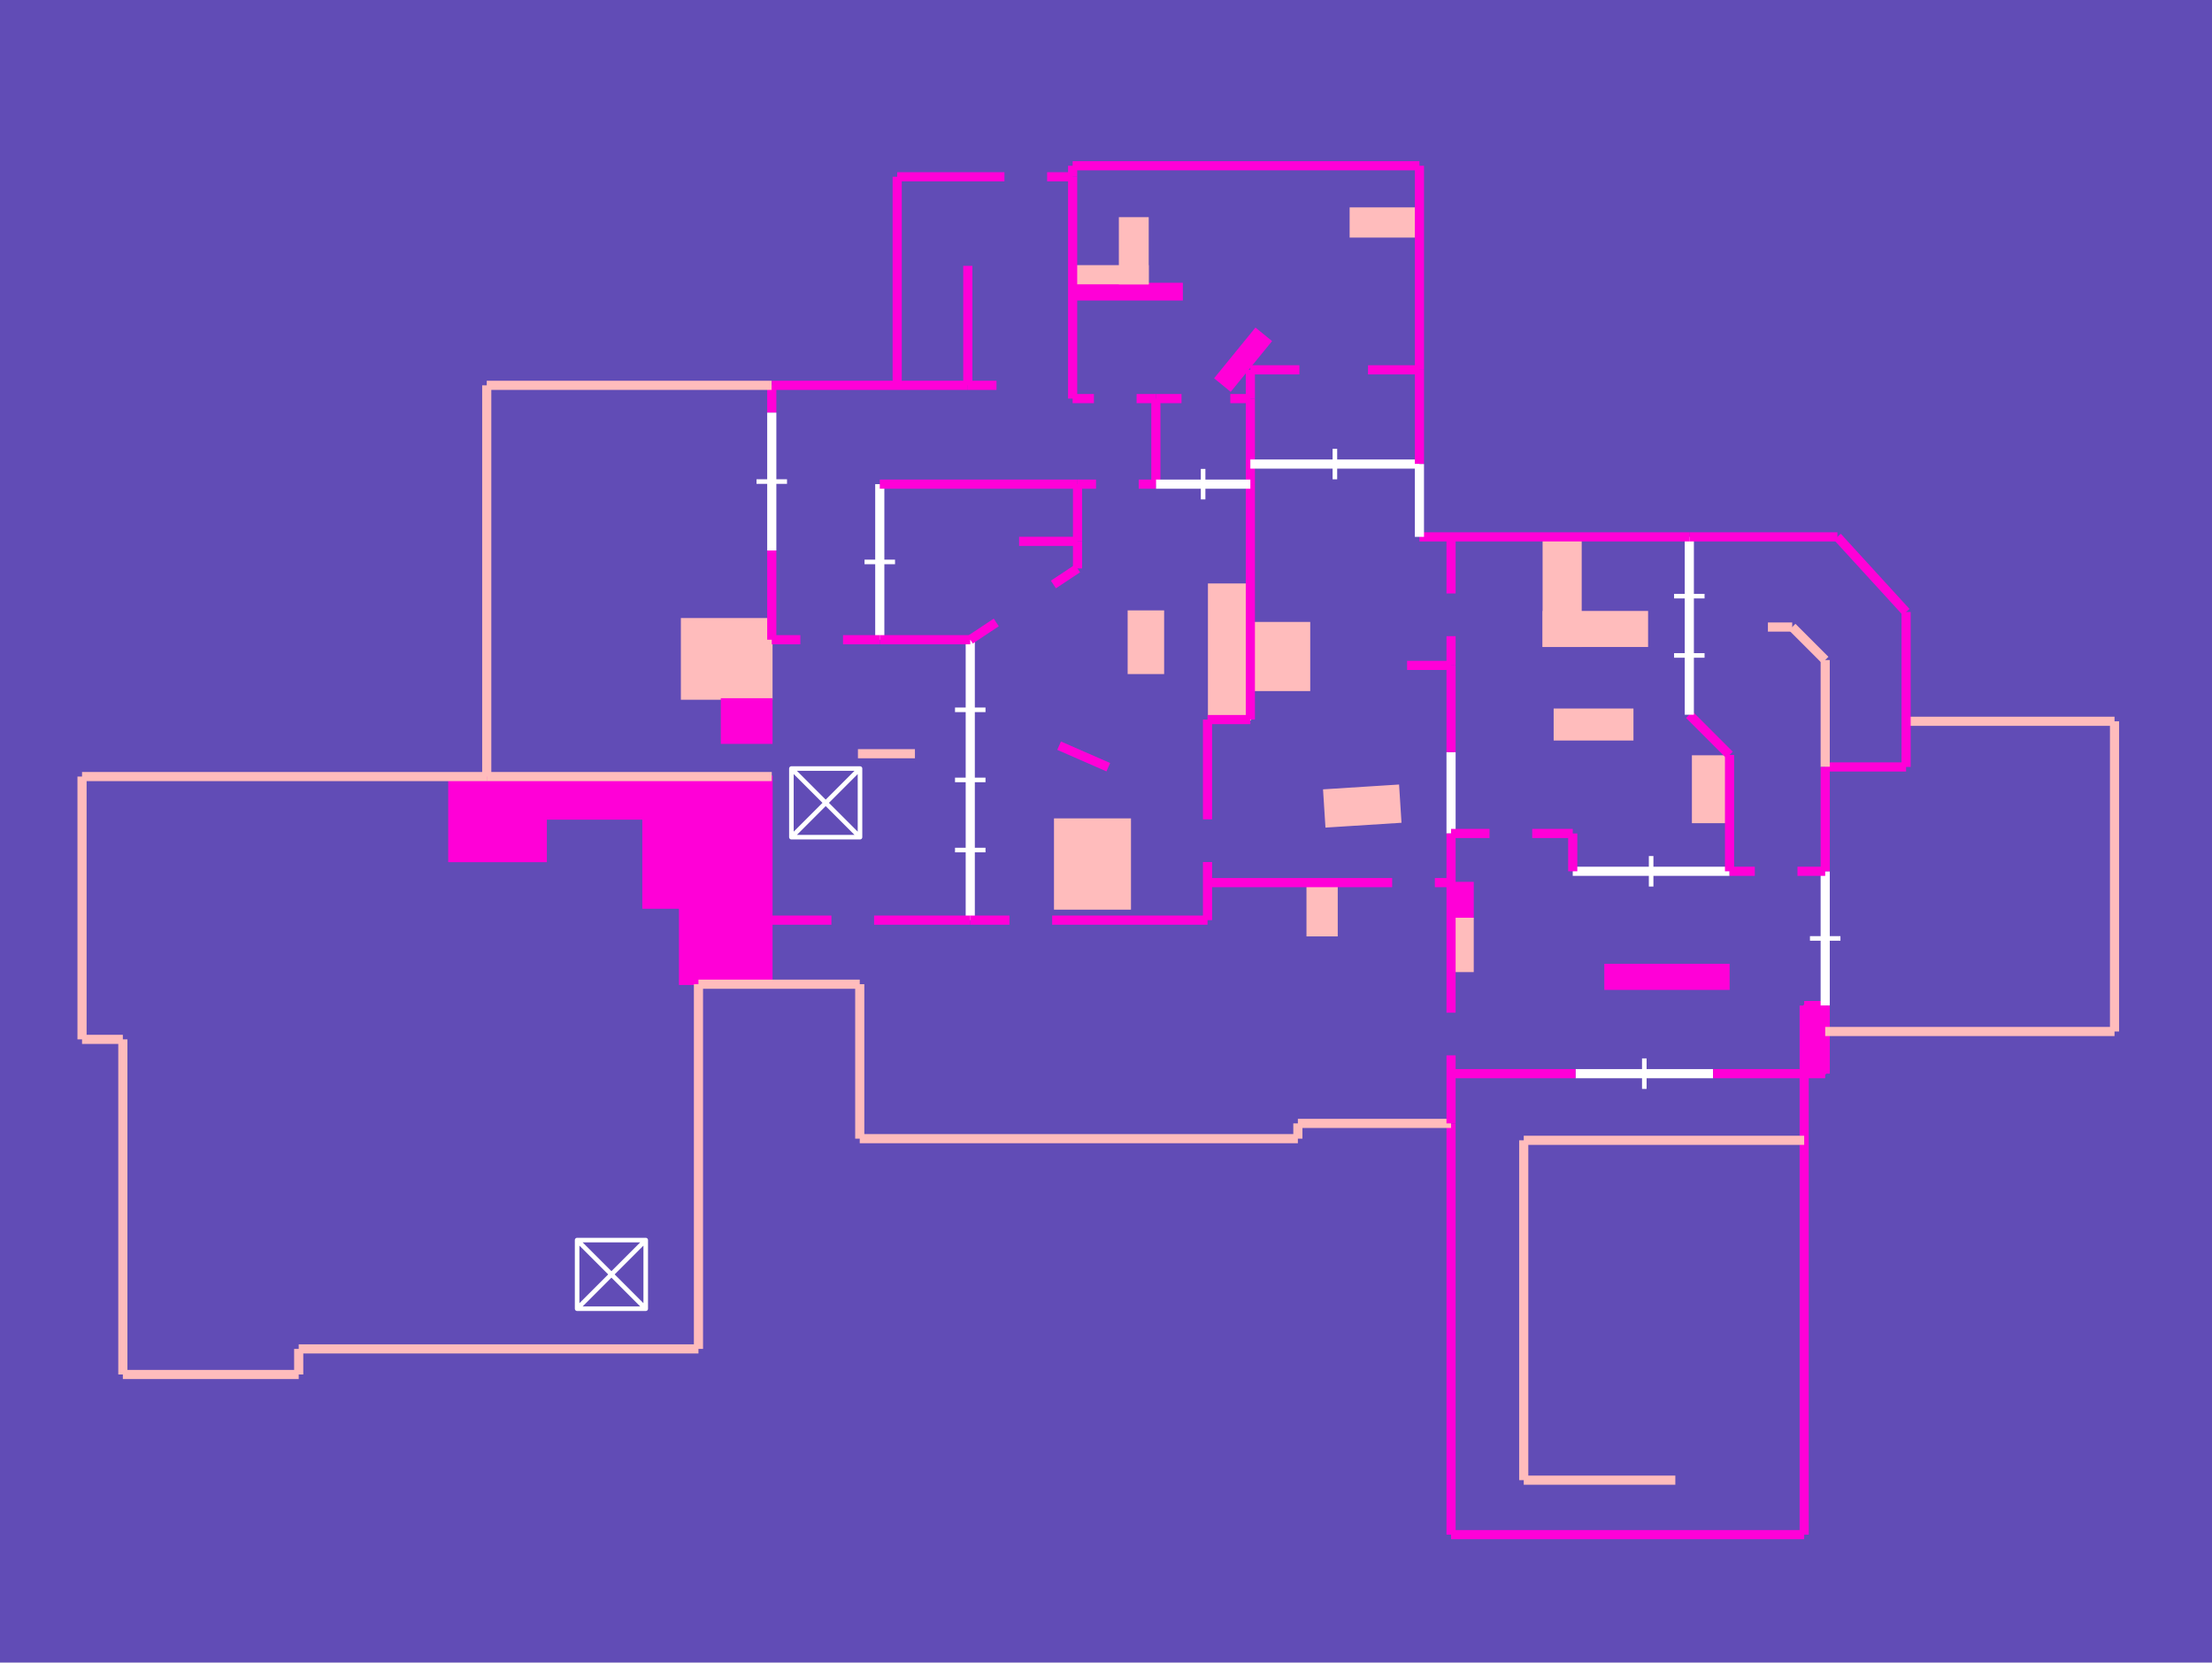
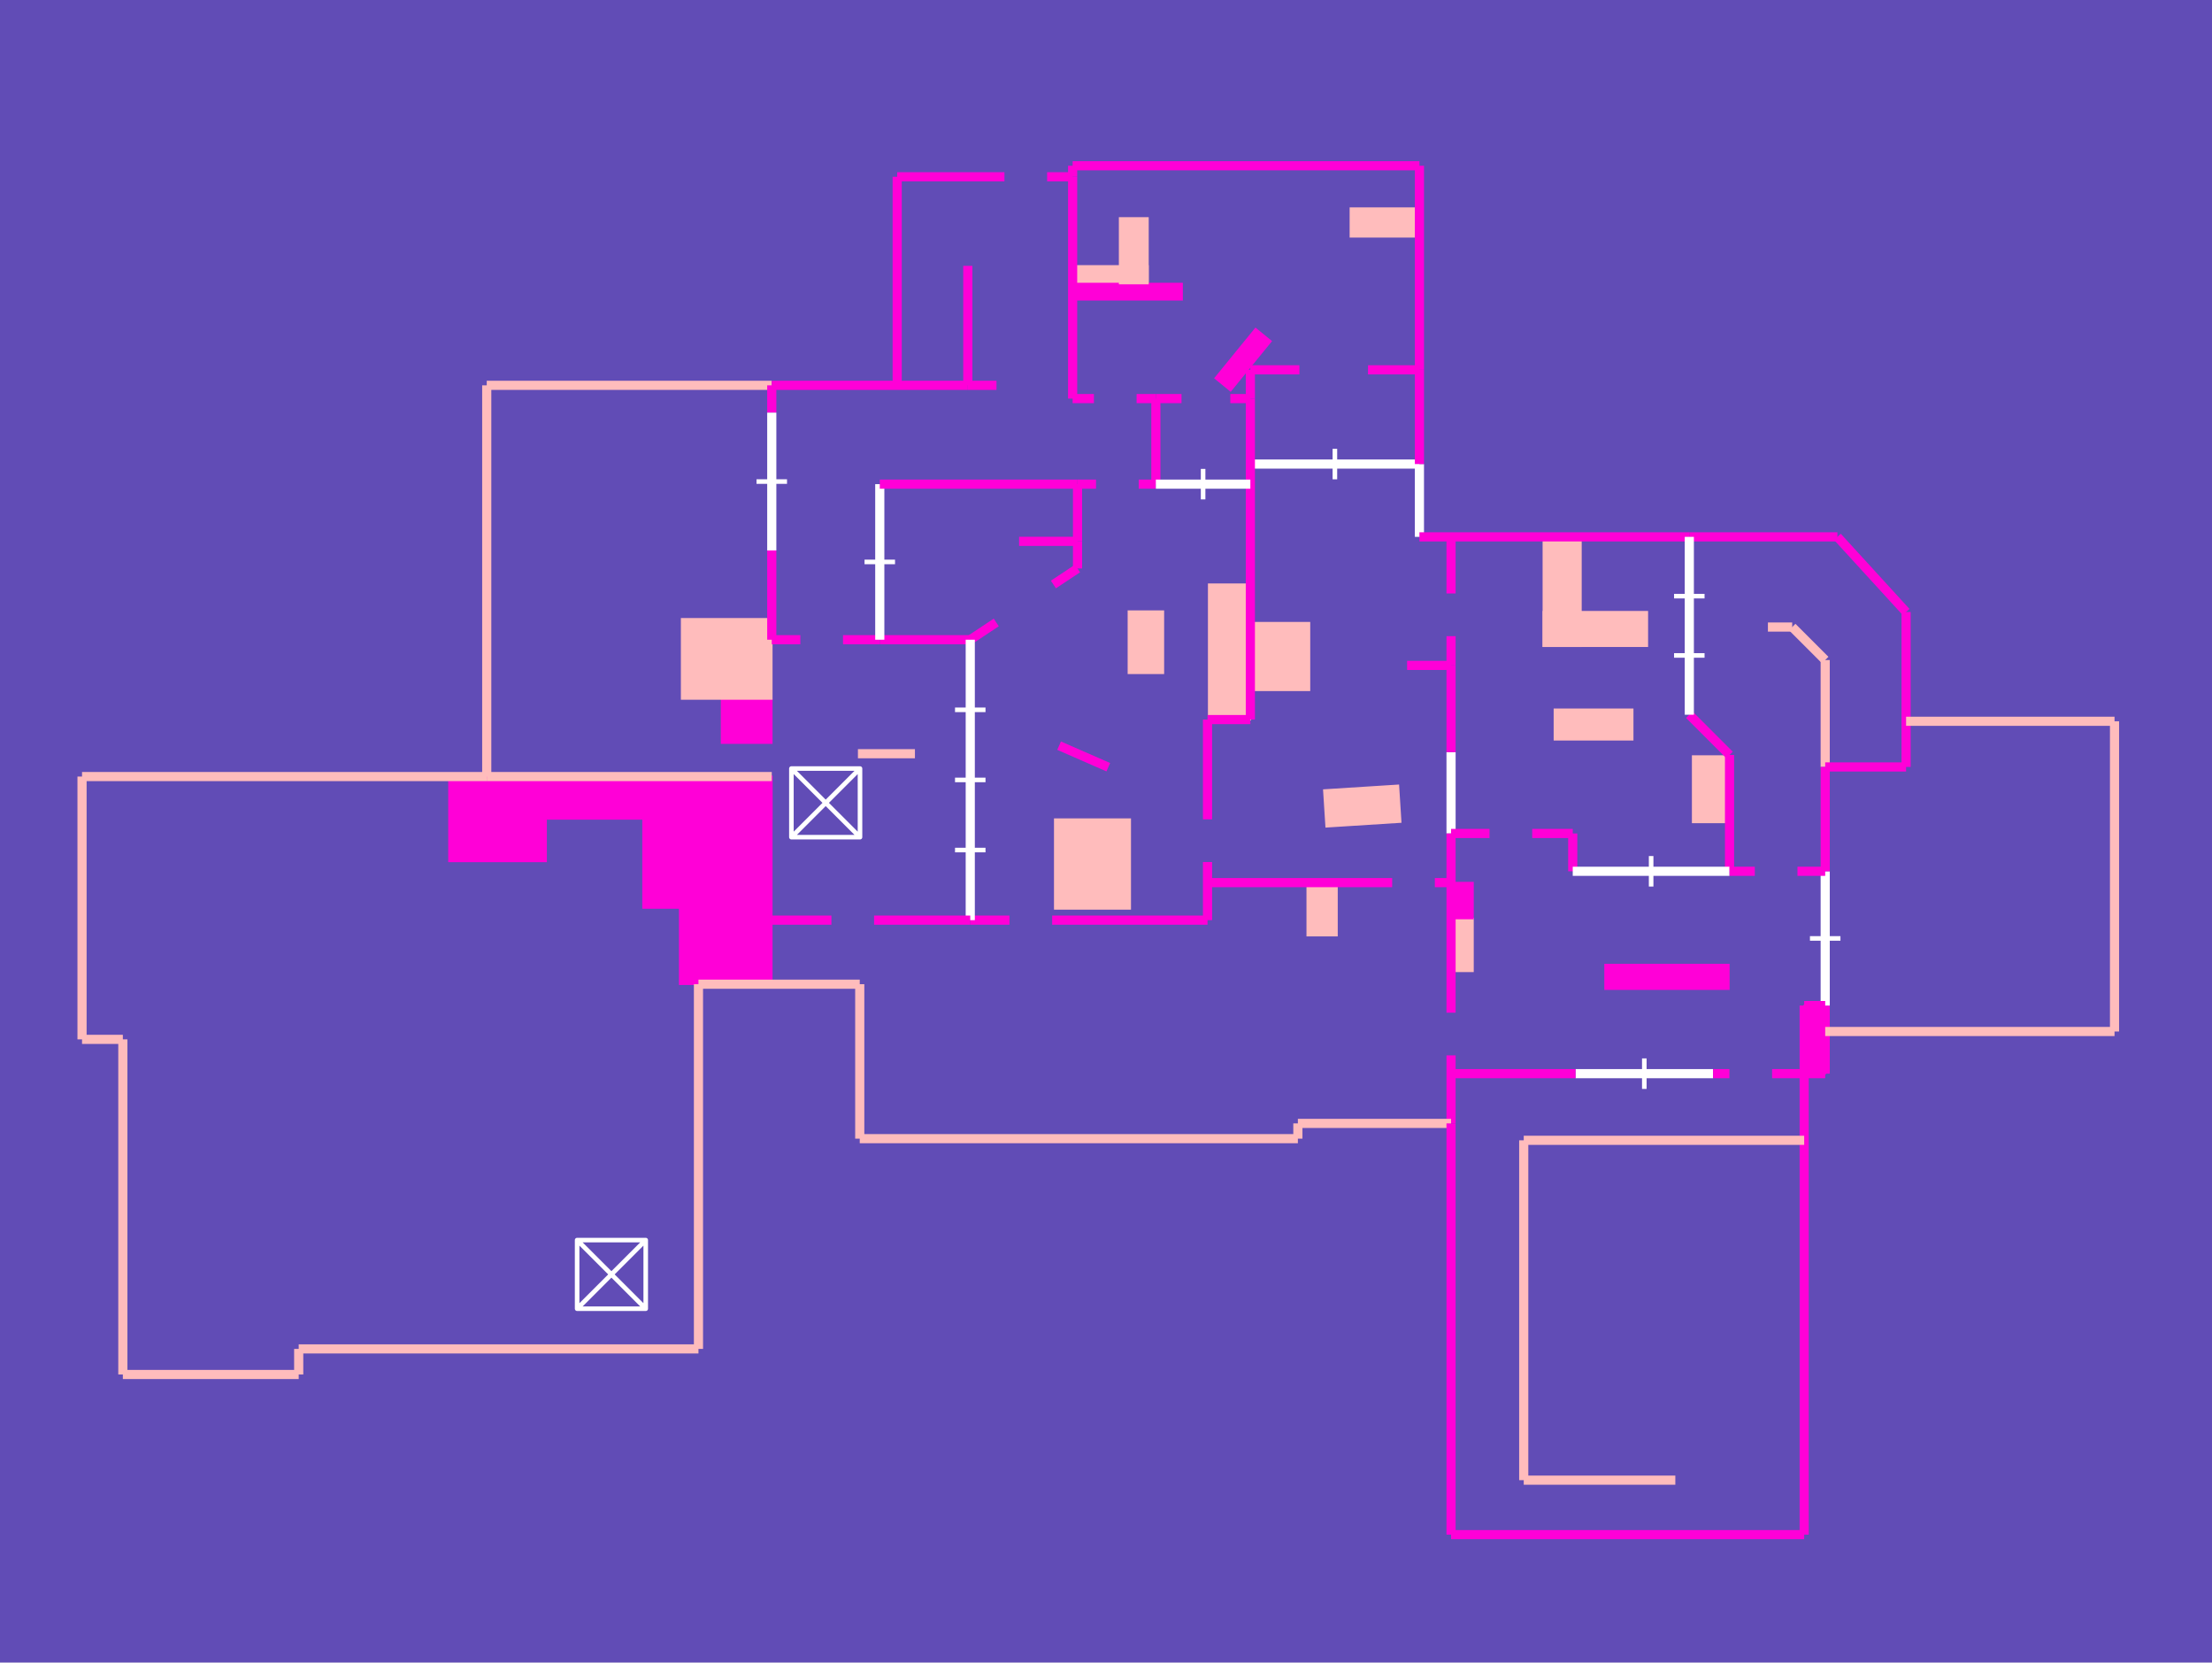
<svg xmlns="http://www.w3.org/2000/svg" viewBox="-533 -420 1078 810">
  <rect fill="#614CB6" height="810" width="1078" x="-533" y="-420" />
-   <path d="M-314.191,41.656 L-266.869,41.656 L-266.869,0.317 L-314.191,0.317 z" fill="#FF00D7" stroke="#FF00D7" stroke-width="0.75" transform="scale(1, -1)" />
+   <path d="M-266.869,21.028 L-156.883,21.028 L-156.883,41.656 L-266.869,41.656 z" fill="#FF00D7" stroke="#FF00D7" stroke-width="0.75" transform="scale(1, -1)" />
+   <path d="M56.052,135.36 L76.35,135.36 L76.35,69.421 L56.052,69.421 z" fill="#FFBCBC" stroke="#FFBCBC" stroke-width="0.75" transform="scale(1, -1)" />
+   <path d="M249.226,-49.944 L309.532,-49.944 L309.532,-61.911 L249.226,-61.911 z" fill="#FF00D7" stroke="#FF00D7" stroke-width="0.75" transform="scale(1, -1)" />
+   <path d="M76.35,83.674 L105.158,83.674 L105.158,116.614 L76.35,116.614 z" fill="#FFBCBC" stroke="#FFBCBC" stroke-width="0.75" transform="scale(1, -1)" />
+   <path d="M104.073,-10.016 L118.56,-10.016 L118.56,-35.846 L104.073,-35.846 z" fill="#FFBCBC" stroke="#FFBCBC" stroke-width="0.75" transform="scale(1, -1)" />
+   <path d="M184.84,-53.233 L174.158,-53.233 L174.158,-27.503 L184.84,-27.503 z" fill="#FFBCBC" stroke="#FFBCBC" stroke-width="0.75" transform="scale(1, -1)" />
+   <path d="M-181.354,57.954 L-156.883,57.954 L-156.883,79.455 L-181.354,79.455 z" fill="#FF00D7" stroke="#FF00D7" stroke-width="0.75" transform="scale(1, -1)" />
+   <path d="M26.442,281.855 L-10.264,281.855 L-10.264,290.447 L26.442,290.447 z" fill="#FFBCBC" stroke="#FFBCBC" stroke-width="0.75" transform="scale(1, -1)" />
+   <path d="M-10.264,273.951 L43.075,273.951 L43.075,281.855 L-10.264,281.855 z" fill="#FF00D7" stroke="#FF00D7" stroke-width="0.75" transform="scale(1, -1)" />
  <path d="M33.956,91.966 L16.928,91.966 L16.928,122.242 L33.956,122.242 z" fill="#FFBCBC" stroke="#FFBCBC" stroke-width="0.75" transform="scale(1, -1)" />
-   <path d="M104.073,-10.016 L118.56,-10.016 L118.56,-35.846 L104.073,-35.846 z" fill="#FFBCBC" stroke="#FFBCBC" stroke-width="0.75" transform="scale(1, -1)" />
-   <path d="M219.147,105.156 L269.811,105.156 L269.811,121.969 L219.147,121.969 z" fill="#FFBCBC" stroke="#FFBCBC" stroke-width="0.75" transform="scale(1, -1)" />
-   <path d="M113.302,17.186 L112.166,35.073 L148.476,37.38 L149.613,19.493 z" fill="#FFBCBC" stroke="#FFBCBC" stroke-width="0.75" transform="scale(1, -1)" />
+   <path d="M66.72,229.622 L59.204,235.75 L78.889,259.894 L86.405,253.766 z" fill="#FF00D7" stroke="#FF00D7" stroke-width="0.75" transform="scale(1, -1)" />
+   <path d="M346.254,-69.914 L356.496,-69.914 L356.496,-103.094 L346.254,-103.094 z" fill="#FF00D7" stroke="#FF00D7" stroke-width="0.75" transform="scale(1, -1)" />
+   <path d="M-156.883,41.656 L-201.744,41.656 L-201.744,-59.508 L-156.883,-59.508 z" fill="#FF00D7" stroke="#FF00D7" stroke-width="0.75" transform="scale(1, -1)" />
+   <path d="M309.872,19.314 L291.91,19.314 L291.91,51.643 L309.872,51.643 z" fill="#FFBCBC" stroke="#FFBCBC" stroke-width="0.75" transform="scale(1, -1)" />
+   <path d="M237.454,158.441 L219.147,158.441 L219.147,105.156 L237.454,105.156 z" fill="#FFBCBC" stroke="#FFBCBC" stroke-width="0.75" transform="scale(1, -1)" />
  <path d="M-200.805,118.513 L-156.883,118.513 L-156.883,79.455 L-200.805,79.455 z" fill="#FFBCBC" stroke="#FFBCBC" stroke-width="0.75" transform="scale(1, -1)" />
  <path d="M262.677,74.43 L224.537,74.43 L224.537,59.587 L262.677,59.587 z" fill="#FFBCBC" stroke="#FFBCBC" stroke-width="0.75" transform="scale(1, -1)" />
+   <path d="M-219.61,21.028 L-201.744,21.028 L-201.744,-22.376 L-219.61,-22.376 z" fill="#FF00D7" stroke="#FF00D7" stroke-width="0.75" transform="scale(1, -1)" />
  <path d="M184.84,-10.016 L174.158,-10.016 L174.158,-27.503 L184.84,-27.503 z" fill="#FF00D7" stroke="#FF00D7" stroke-width="0.75" transform="scale(1, -1)" />
+   <path d="M12.641,313.822 L26.442,313.822 L26.442,281.855 L12.641,281.855 z" fill="#FFBCBC" stroke="#FFBCBC" stroke-width="0.75" transform="scale(1, -1)" />
+   <path d="M17.802,-22.813 L-18.973,-22.813 L-18.973,20.9 L17.802,20.9 z" fill="#FFBCBC" stroke="#FFBCBC" stroke-width="0.75" transform="scale(1, -1)" />
+   <path d="M113.302,17.186 L112.166,35.073 L148.476,37.38 L149.613,19.493 z" fill="#FFBCBC" stroke="#FFBCBC" stroke-width="0.75" transform="scale(1, -1)" />
  <path d="M158.745,304.628 L125.106,304.628 L125.106,318.589 L158.745,318.589 z" fill="#FFBCBC" stroke="#FFBCBC" stroke-width="0.75" transform="scale(1, -1)" />
-   <path d="M309.872,19.314 L291.91,19.314 L291.91,51.643 L309.872,51.643 z" fill="#FFBCBC" stroke="#FFBCBC" stroke-width="0.75" transform="scale(1, -1)" />
-   <path d="M-181.354,57.954 L-156.883,57.954 L-156.883,79.455 L-181.354,79.455 z" fill="#FF00D7" stroke="#FF00D7" stroke-width="0.75" transform="scale(1, -1)" />
-   <path d="M237.454,158.441 L219.147,158.441 L219.147,105.156 L237.454,105.156 z" fill="#FFBCBC" stroke="#FFBCBC" stroke-width="0.75" transform="scale(1, -1)" />
-   <path d="M184.84,-53.233 L174.158,-53.233 L174.158,-27.503 L184.84,-27.503 z" fill="#FFBCBC" stroke="#FFBCBC" stroke-width="0.75" transform="scale(1, -1)" />
-   <path d="M66.72,229.622 L59.204,235.75 L78.889,259.894 L86.405,253.766 z" fill="#FF00D7" stroke="#FF00D7" stroke-width="0.75" transform="scale(1, -1)" />
-   <path d="M-10.264,273.951 L43.075,273.951 L43.075,281.855 L-10.264,281.855 z" fill="#FF00D7" stroke="#FF00D7" stroke-width="0.75" transform="scale(1, -1)" />
-   <path d="M-219.61,21.028 L-201.744,21.028 L-201.744,-22.376 L-219.61,-22.376 z" fill="#FF00D7" stroke="#FF00D7" stroke-width="0.75" transform="scale(1, -1)" />
-   <path d="M17.802,-22.813 L-18.973,-22.813 L-18.973,20.9 L17.802,20.9 z" fill="#FFBCBC" stroke="#FFBCBC" stroke-width="0.75" transform="scale(1, -1)" />
-   <path d="M249.226,-49.944 L309.532,-49.944 L309.532,-61.911 L249.226,-61.911 z" fill="#FF00D7" stroke="#FF00D7" stroke-width="0.75" transform="scale(1, -1)" />
-   <path d="M-156.883,41.656 L-201.744,41.656 L-201.744,-59.508 L-156.883,-59.508 z" fill="#FF00D7" stroke="#FF00D7" stroke-width="0.75" transform="scale(1, -1)" />
-   <path d="M-266.869,21.028 L-156.883,21.028 L-156.883,41.656 L-266.869,41.656 z" fill="#FF00D7" stroke="#FF00D7" stroke-width="0.75" transform="scale(1, -1)" />
-   <path d="M26.442,281.855 L-10.264,281.855 L-10.264,290.447 L26.442,290.447 z" fill="#FFBCBC" stroke="#FFBCBC" stroke-width="0.75" transform="scale(1, -1)" />
-   <path d="M346.254,-69.914 L356.496,-69.914 L356.496,-103.094 L346.254,-103.094 z" fill="#FF00D7" stroke="#FF00D7" stroke-width="0.75" transform="scale(1, -1)" />
-   <path d="M12.641,313.822 L26.442,313.822 L26.442,281.855 L12.641,281.855 z" fill="#FFBCBC" stroke="#FFBCBC" stroke-width="0.75" transform="scale(1, -1)" />
-   <path d="M56.052,135.36 L76.35,135.36 L76.35,69.421 L56.052,69.421 z" fill="#FFBCBC" stroke="#FFBCBC" stroke-width="0.75" transform="scale(1, -1)" />
-   <path d="M76.35,83.674 L105.158,83.674 L105.158,116.614 L76.35,116.614 z" fill="#FFBCBC" stroke="#FFBCBC" stroke-width="0.75" transform="scale(1, -1)" />
+   <path d="M219.147,105.156 L269.811,105.156 L269.811,121.969 L219.147,121.969 z" fill="#FFBCBC" stroke="#FFBCBC" stroke-width="0.75" transform="scale(1, -1)" />
+   <path d="M-314.191,41.656 L-266.869,41.656 L-266.869,0.317 L-314.191,0.317 z" fill="#FF00D7" stroke="#FF00D7" stroke-width="0.75" transform="scale(1, -1)" />
+   <path d="M-147.319,12.127 L-113.886,45.559 L-147.319,45.559 L-113.886,12.127 L-147.319,12.127 L-147.319,45.559 L-113.886,45.559 L-113.886,12.127 z" fill="none" stroke="#FFFFFF" stroke-linejoin="round" stroke-width="2.229" transform="scale(1, -1)" />
  <path d="M-251.743,-217.611 L-218.31,-184.179 L-251.743,-184.179 L-218.31,-217.611 L-251.743,-217.611 L-251.743,-184.179 L-218.31,-184.179 L-218.31,-217.611 z" fill="none" stroke="#FFFFFF" stroke-linejoin="round" stroke-width="2.229" transform="scale(1, -1)" />
-   <path d="M-147.319,12.127 L-113.886,45.559 L-147.319,45.559 L-113.886,12.127 L-147.319,12.127 L-147.319,45.559 L-113.886,45.559 L-113.886,12.127 z" fill="none" stroke="#FFFFFF" stroke-linejoin="round" stroke-width="2.229" transform="scale(1, -1)" />
+   <path d="M174.158,53.574 L174.158,13.924 z" fill="none" stroke="#FFFFFF" stroke-width="4.458" transform="scale(1, -1)" />
+   <path d="M55.477,-28.302 L-20.239,-28.302 z" fill="none" stroke="#FF00D7" stroke-width="4.458" transform="scale(1, -1)" />
+   <path d="M-41.042,-28.302 L-60.152,-28.302 z" fill="none" stroke="#FF00D7" stroke-width="4.458" transform="scale(1, -1)" />
+   <path d="M-156.883,232.266 L-295.789,232.266 z" fill="none" stroke="#FFBCBC" stroke-width="4.458" transform="scale(1, -1)" />
+   <path d="M356.496,-103.094 L356.496,-69.914 z" fill="none" stroke="#FF00D7" stroke-width="4.458" transform="scale(1, -1)" />
+   <path d="M152.732,95.81 L174.158,95.81 z" fill="none" stroke="#FF00D7" stroke-width="4.458" transform="scale(1, -1)" />
+   <path d="M356.496,-69.914 L356.496,-4.498 z" fill="none" stroke="#FFFFFF" stroke-width="4.458" transform="scale(1, -1)" />
+   <path d="M363.925,-37.206 L349.066,-37.206 z" fill="none" stroke="#FFFFFF" stroke-width="2.229" transform="scale(1, -1)" />
  <path d="M66.583,225.804 L76.35,225.804 z" fill="none" stroke="#FF00D7" stroke-width="4.458" transform="scale(1, -1)" />
-   <path d="M-493.022,-86.385 L-473.129,-86.385 z" fill="none" stroke="#FFBCBC" stroke-width="4.458" transform="scale(1, -1)" />
+   <path d="M55.477,69.421 L55.477,20.807 z" fill="none" stroke="#FF00D7" stroke-width="4.458" transform="scale(1, -1)" />
+   <path d="M55.477,0.005 L55.477,-28.302 z" fill="none" stroke="#FF00D7" stroke-width="4.458" transform="scale(1, -1)" />
+   <path d="M-7.88,184.12 L-7.88,156.253 z" fill="none" stroke="#FF00D7" stroke-width="4.458" transform="scale(1, -1)" />
+   <path d="M174.158,-127.327 L174.158,-94.188 z" fill="none" stroke="#FF00D7" stroke-width="4.458" transform="scale(1, -1)" />
+   <path d="M174.158,-73.386 L174.158,13.924 z" fill="none" stroke="#FF00D7" stroke-width="4.458" transform="scale(1, -1)" />
+   <path d="M233.462,13.924 L213.707,13.924 z" fill="none" stroke="#FF00D7" stroke-width="4.458" transform="scale(1, -1)" />
+   <path d="M192.905,13.924 L174.158,13.924 z" fill="none" stroke="#FF00D7" stroke-width="4.458" transform="scale(1, -1)" />
+   <path d="M174.158,158.441 L174.158,130.863 z" fill="none" stroke="#FF00D7" stroke-width="4.458" transform="scale(1, -1)" />
+   <path d="M174.158,110.06 L174.158,95.81 z" fill="none" stroke="#FF00D7" stroke-width="4.458" transform="scale(1, -1)" />
+   <path d="M158.745,158.441 L158.745,193.91 z" fill="none" stroke="#FFFFFF" stroke-width="4.458" transform="scale(1, -1)" />
+   <path d="M-7.88,156.253 L-7.88,143.03 z" fill="none" stroke="#FF00D7" stroke-width="4.458" transform="scale(1, -1)" />
+   <path d="M-61.348,290.466 L-61.348,232.266 z" fill="none" stroke="#FF00D7" stroke-width="4.458" transform="scale(1, -1)" />
  <path d="M-95.761,333.874 L-43.493,333.874 z" fill="none" stroke="#FF00D7" stroke-width="4.458" transform="scale(1, -1)" />
  <path d="M-22.69,333.874 L-10.264,333.874 z" fill="none" stroke="#FF00D7" stroke-width="4.458" transform="scale(1, -1)" />
-   <path d="M174.158,-327.686 L346.254,-327.686 z" fill="none" stroke="#FF00D7" stroke-width="4.458" transform="scale(1, -1)" />
-   <path d="M309.872,52.181 L290.273,71.781 z" fill="none" stroke="#FF00D7" stroke-width="4.458" transform="scale(1, -1)" />
-   <path d="M-10.264,339.243 L158.745,339.243 z" fill="none" stroke="#FF00D7" stroke-width="4.458" transform="scale(1, -1)" />
-   <path d="M290.273,158.441 L290.273,71.781 z" fill="none" stroke="#FFFFFF" stroke-width="4.458" transform="scale(1, -1)" />
-   <path d="M282.843,129.554 L297.702,129.554 z" fill="none" stroke="#FFFFFF" stroke-width="2.229" transform="scale(1, -1)" />
-   <path d="M282.843,100.667 L297.702,100.667 z" fill="none" stroke="#FFFFFF" stroke-width="2.229" transform="scale(1, -1)" />
-   <path d="M-387.429,-249.659 L-387.429,-237.198 z" fill="none" stroke="#FFBCBC" stroke-width="4.458" transform="scale(1, -1)" />
-   <path d="M158.745,339.243 L158.745,239.821 z" fill="none" stroke="#FF00D7" stroke-width="4.458" transform="scale(1, -1)" />
-   <path d="M497.498,68.589 L497.498,-82.551 z" fill="none" stroke="#FFBCBC" stroke-width="4.458" transform="scale(1, -1)" />
+   <path d="M-60.152,108.328 L-104.245,108.328 z" fill="none" stroke="#FF00D7" stroke-width="4.458" transform="scale(1, -1)" />
+   <path d="M-7.88,143.03 L-19.63,135.229 z" fill="none" stroke="#FF00D7" stroke-width="4.458" transform="scale(1, -1)" />
+   <path d="M-47.483,116.738 L-60.152,108.328 z" fill="none" stroke="#FF00D7" stroke-width="4.458" transform="scale(1, -1)" />
+   <path d="M362.446,158.441 L395.917,121.828 z" fill="none" stroke="#FF00D7" stroke-width="4.458" transform="scale(1, -1)" />
+   <path d="M-156.883,232.266 L-156.883,218.951 z" fill="none" stroke="#FF00D7" stroke-width="4.458" transform="scale(1, -1)" />
+   <path d="M-192.611,-59.508 L-114.009,-59.508 z" fill="none" stroke="#FFBCBC" stroke-width="4.458" transform="scale(1, -1)" />
+   <path d="M362.446,158.441 L290.273,158.441 z" fill="none" stroke="#FF00D7" stroke-width="4.458" transform="scale(1, -1)" />
+   <path d="M-7.88,156.253 L-36.353,156.253 z" fill="none" stroke="#FF00D7" stroke-width="4.458" transform="scale(1, -1)" />
  <path d="M-60.152,108.328 L-60.152,-28.302 z" fill="none" stroke="#FFFFFF" stroke-width="4.458" transform="scale(1, -1)" />
  <path d="M-67.582,74.17 L-52.723,74.17 z" fill="none" stroke="#FFFFFF" stroke-width="2.229" transform="scale(1, -1)" />
  <path d="M-67.582,40.013 L-52.723,40.013 z" fill="none" stroke="#FFFFFF" stroke-width="2.229" transform="scale(1, -1)" />
  <path d="M-67.582,5.855 L-52.723,5.855 z" fill="none" stroke="#FFFFFF" stroke-width="2.229" transform="scale(1, -1)" />
-   <path d="M76.35,225.804 L76.35,184.12 z" fill="none" stroke="#FF00D7" stroke-width="4.458" transform="scale(1, -1)" />
-   <path d="M55.477,-10.016 L145.46,-10.016 z" fill="none" stroke="#FF00D7" stroke-width="4.458" transform="scale(1, -1)" />
-   <path d="M166.263,-10.016 L174.158,-10.016 z" fill="none" stroke="#FF00D7" stroke-width="4.458" transform="scale(1, -1)" />
-   <path d="M-104.245,184.12 L-104.245,108.328 z" fill="none" stroke="#FFFFFF" stroke-width="4.458" transform="scale(1, -1)" />
-   <path d="M-111.675,146.224 L-96.816,146.224 z" fill="none" stroke="#FFFFFF" stroke-width="2.229" transform="scale(1, -1)" />
-   <path d="M346.254,-103.094 L346.254,-69.914 z" fill="none" stroke="#FF00D7" stroke-width="4.458" transform="scale(1, -1)" />
-   <path d="M283.459,-301.143 L209.581,-301.143 z" fill="none" stroke="#FFBCBC" stroke-width="4.458" transform="scale(1, -1)" />
-   <path d="M356.496,-103.094 L346.254,-103.094 z" fill="none" stroke="#FF00D7" stroke-width="4.458" transform="scale(1, -1)" />
-   <path d="M-61.348,290.466 L-61.348,232.266 z" fill="none" stroke="#FF00D7" stroke-width="4.458" transform="scale(1, -1)" />
+   <path d="M356.496,98.42 L356.496,46.344 z" fill="none" stroke="#FFBCBC" stroke-width="4.458" transform="scale(1, -1)" />
+   <path d="M356.496,46.344 L356.496,-4.498 z" fill="none" stroke="#FF00D7" stroke-width="4.458" transform="scale(1, -1)" />
  <path d="M76.35,193.91 L158.745,193.91 z" fill="none" stroke="#FFFFFF" stroke-width="4.458" transform="scale(1, -1)" />
  <path d="M117.547,186.48 L117.547,201.339 z" fill="none" stroke="#FFFFFF" stroke-width="2.229" transform="scale(1, -1)" />
-   <path d="M346.254,-69.914 L356.496,-69.914 z" fill="none" stroke="#FF00D7" stroke-width="4.458" transform="scale(1, -1)" />
-   <path d="M158.745,158.441 L290.273,158.441 z" fill="none" stroke="#FF00D7" stroke-width="4.458" transform="scale(1, -1)" />
-   <path d="M-156.883,232.266 L-156.883,218.951 z" fill="none" stroke="#FF00D7" stroke-width="4.458" transform="scale(1, -1)" />
-   <path d="M-104.245,108.328 L-122.159,108.328 z" fill="none" stroke="#FF00D7" stroke-width="4.458" transform="scale(1, -1)" />
-   <path d="M-142.962,108.328 L-156.883,108.328 z" fill="none" stroke="#FF00D7" stroke-width="4.458" transform="scale(1, -1)" />
-   <path d="M76.35,239.821 L100.258,239.821 z" fill="none" stroke="#FF00D7" stroke-width="4.458" transform="scale(1, -1)" />
-   <path d="M133.691,239.821 L158.745,239.821 z" fill="none" stroke="#FF00D7" stroke-width="4.458" transform="scale(1, -1)" />
+   <path d="M99.508,-127.327 L174.158,-127.327 z" fill="none" stroke="#FFBCBC" stroke-width="4.458" transform="scale(1, -1)" />
+   <path d="M174.158,-327.686 L346.254,-327.686 z" fill="none" stroke="#FF00D7" stroke-width="4.458" transform="scale(1, -1)" />
+   <path d="M76.35,225.804 L76.35,184.12 z" fill="none" stroke="#FF00D7" stroke-width="4.458" transform="scale(1, -1)" />
+   <path d="M76.35,225.804 L76.35,239.821 z" fill="none" stroke="#FF00D7" stroke-width="4.458" transform="scale(1, -1)" />
  <path d="M-473.129,-249.659 L-387.429,-249.659 z" fill="none" stroke="#FFBCBC" stroke-width="4.458" transform="scale(1, -1)" />
-   <path d="M-473.129,-86.385 L-473.129,-249.659 z" fill="none" stroke="#FFBCBC" stroke-width="4.458" transform="scale(1, -1)" />
-   <path d="M233.462,-4.498 L309.872,-4.498 z" fill="none" stroke="#FFFFFF" stroke-width="4.458" transform="scale(1, -1)" />
-   <path d="M271.667,-11.927 L271.667,2.932 z" fill="none" stroke="#FFFFFF" stroke-width="2.229" transform="scale(1, -1)" />
-   <path d="M-104.245,184.12 L-7.88,184.12 z" fill="none" stroke="#FF00D7" stroke-width="4.458" transform="scale(1, -1)" />
-   <path d="M209.581,-301.143 L209.581,-135.566 z" fill="none" stroke="#FFBCBC" stroke-width="4.458" transform="scale(1, -1)" />
-   <path d="M76.35,184.12 L76.35,69.421 z" fill="none" stroke="#FF00D7" stroke-width="4.458" transform="scale(1, -1)" />
-   <path d="M-61.348,232.266 L-95.761,232.266 z" fill="none" stroke="#FF00D7" stroke-width="4.458" transform="scale(1, -1)" />
-   <path d="M233.462,-4.498 L233.462,13.924 z" fill="none" stroke="#FF00D7" stroke-width="4.458" transform="scale(1, -1)" />
-   <path d="M356.496,-69.914 L356.496,-4.498 z" fill="none" stroke="#FFFFFF" stroke-width="4.458" transform="scale(1, -1)" />
-   <path d="M363.925,-37.206 L349.066,-37.206 z" fill="none" stroke="#FFFFFF" stroke-width="2.229" transform="scale(1, -1)" />
-   <path d="M-192.611,-237.198 L-192.611,-59.508 z" fill="none" stroke="#FFBCBC" stroke-width="4.458" transform="scale(1, -1)" />
-   <path d="M174.158,-127.327 L174.158,-327.686 z" fill="none" stroke="#FF00D7" stroke-width="4.458" transform="scale(1, -1)" />
-   <path d="M158.745,239.821 L158.745,193.91 z" fill="none" stroke="#FF00D7" stroke-width="4.458" transform="scale(1, -1)" />
-   <path d="M362.446,158.441 L395.917,121.828 z" fill="none" stroke="#FF00D7" stroke-width="4.458" transform="scale(1, -1)" />
-   <path d="M-493.022,41.656 L-493.022,-86.385 z" fill="none" stroke="#FFBCBC" stroke-width="4.458" transform="scale(1, -1)" />
-   <path d="M-10.264,225.804 L0.112,225.804 z" fill="none" stroke="#FF00D7" stroke-width="4.458" transform="scale(1, -1)" />
-   <path d="M20.915,225.804 L30.301,225.804 z" fill="none" stroke="#FF00D7" stroke-width="4.458" transform="scale(1, -1)" />
-   <path d="M-95.761,232.266 L-95.761,333.874 z" fill="none" stroke="#FF00D7" stroke-width="4.458" transform="scale(1, -1)" />
-   <path d="M55.477,69.421 L55.477,20.807 z" fill="none" stroke="#FF00D7" stroke-width="4.458" transform="scale(1, -1)" />
-   <path d="M55.477,0.005 L55.477,-28.302 z" fill="none" stroke="#FF00D7" stroke-width="4.458" transform="scale(1, -1)" />
-   <path d="M-114.009,-59.508 L-114.009,-134.763 z" fill="none" stroke="#FFBCBC" stroke-width="4.458" transform="scale(1, -1)" />
-   <path d="M99.508,-127.327 L174.158,-127.327 z" fill="none" stroke="#FFBCBC" stroke-width="4.458" transform="scale(1, -1)" />
-   <path d="M174.158,53.574 L174.158,13.924 z" fill="none" stroke="#FFFFFF" stroke-width="4.458" transform="scale(1, -1)" />
-   <path d="M30.301,225.804 L30.301,184.12 z" fill="none" stroke="#FF00D7" stroke-width="4.458" transform="scale(1, -1)" />
-   <path d="M-156.883,41.656 L-295.789,41.656 z" fill="none" stroke="#FFBCBC" stroke-width="4.458" transform="scale(1, -1)" />
-   <path d="M174.158,53.574 L174.158,95.81 z" fill="none" stroke="#FF00D7" stroke-width="4.458" transform="scale(1, -1)" />
-   <path d="M346.254,-327.686 L346.254,-103.094 z" fill="none" stroke="#FF00D7" stroke-width="4.458" transform="scale(1, -1)" />
-   <path d="M233.462,13.924 L213.707,13.924 z" fill="none" stroke="#FF00D7" stroke-width="4.458" transform="scale(1, -1)" />
-   <path d="M192.905,13.924 L174.158,13.924 z" fill="none" stroke="#FF00D7" stroke-width="4.458" transform="scale(1, -1)" />
-   <path d="M309.872,-4.498 L309.872,52.181 z" fill="none" stroke="#FF00D7" stroke-width="4.458" transform="scale(1, -1)" />
-   <path d="M55.477,-28.302 L-20.239,-28.302 z" fill="none" stroke="#FF00D7" stroke-width="4.458" transform="scale(1, -1)" />
-   <path d="M-41.042,-28.302 L-60.152,-28.302 z" fill="none" stroke="#FF00D7" stroke-width="4.458" transform="scale(1, -1)" />
-   <path d="M-10.264,333.874 L-10.264,225.804 z" fill="none" stroke="#FF00D7" stroke-width="4.458" transform="scale(1, -1)" />
-   <path d="M301.864,-103.094 L234.819,-103.094 z" fill="none" stroke="#FFFFFF" stroke-width="4.458" transform="scale(1, -1)" />
-   <path d="M268.342,-95.665 L268.342,-110.524 z" fill="none" stroke="#FFFFFF" stroke-width="2.229" transform="scale(1, -1)" />
-   <path d="M174.158,158.441 L174.158,130.863 z" fill="none" stroke="#FF00D7" stroke-width="4.458" transform="scale(1, -1)" />
-   <path d="M174.158,110.06 L174.158,95.81 z" fill="none" stroke="#FF00D7" stroke-width="4.458" transform="scale(1, -1)" />
-   <path d="M-192.611,-59.508 L-114.009,-59.508 z" fill="none" stroke="#FFBCBC" stroke-width="4.458" transform="scale(1, -1)" />
-   <path d="M30.301,184.12 L76.35,184.12 z" fill="none" stroke="#FFFFFF" stroke-width="4.458" transform="scale(1, -1)" />
-   <path d="M53.325,176.69 L53.325,191.549 z" fill="none" stroke="#FFFFFF" stroke-width="2.229" transform="scale(1, -1)" />
-   <path d="M-156.883,232.266 L-295.789,232.266 z" fill="none" stroke="#FFBCBC" stroke-width="4.458" transform="scale(1, -1)" />
-   <path d="M-114.009,-134.763 L99.508,-134.763 z" fill="none" stroke="#FFBCBC" stroke-width="4.458" transform="scale(1, -1)" />
-   <path d="M-156.883,232.266 L-95.761,232.266 z" fill="none" stroke="#FF00D7" stroke-width="4.458" transform="scale(1, -1)" />
-   <path d="M395.917,46.344 L356.496,46.344 z" fill="none" stroke="#FF00D7" stroke-width="4.458" transform="scale(1, -1)" />
-   <path d="M-387.429,-237.198 L-192.611,-237.198 z" fill="none" stroke="#FFBCBC" stroke-width="4.458" transform="scale(1, -1)" />
-   <path d="M356.496,98.42 L356.496,46.344 z" fill="none" stroke="#FFBCBC" stroke-width="4.458" transform="scale(1, -1)" />
-   <path d="M158.745,158.441 L158.745,193.91 z" fill="none" stroke="#FFFFFF" stroke-width="4.458" transform="scale(1, -1)" />
-   <path d="M-156.883,108.328 L-156.883,151.812 z" fill="none" stroke="#FF00D7" stroke-width="4.458" transform="scale(1, -1)" />
-   <path d="M152.732,95.81 L174.158,95.81 z" fill="none" stroke="#FF00D7" stroke-width="4.458" transform="scale(1, -1)" />
-   <path d="M340.415,114.5 L356.496,98.42 z" fill="none" stroke="#FFBCBC" stroke-width="4.458" transform="scale(1, -1)" />
-   <path d="M209.581,-135.566 L346.254,-135.566 z" fill="none" stroke="#FFBCBC" stroke-width="4.458" transform="scale(1, -1)" />
-   <path d="M-60.152,108.328 L-104.245,108.328 z" fill="none" stroke="#FF00D7" stroke-width="4.458" transform="scale(1, -1)" />
-   <path d="M76.35,225.804 L76.35,239.821 z" fill="none" stroke="#FF00D7" stroke-width="4.458" transform="scale(1, -1)" />
-   <path d="M-7.88,184.12 L1.136,184.12 z" fill="none" stroke="#FF00D7" stroke-width="4.458" transform="scale(1, -1)" />
-   <path d="M21.938,184.12 L30.301,184.12 z" fill="none" stroke="#FF00D7" stroke-width="4.458" transform="scale(1, -1)" />
-   <path d="M395.917,68.589 L497.498,68.589 z" fill="none" stroke="#FFBCBC" stroke-width="4.458" transform="scale(1, -1)" />
+   <path d="M328.578,114.5 L340.415,114.5 z" fill="none" stroke="#FFBCBC" stroke-width="4.458" transform="scale(1, -1)" />
+   <path d="M497.498,68.589 L497.498,-82.551 z" fill="none" stroke="#FFBCBC" stroke-width="4.458" transform="scale(1, -1)" />
+   <path d="M-387.429,-249.659 L-387.429,-237.198 z" fill="none" stroke="#FFBCBC" stroke-width="4.458" transform="scale(1, -1)" />
  <path d="M7.115,46.214 L-16.859,56.708 z" fill="none" stroke="#FF00D7" stroke-width="4.458" transform="scale(1, -1)" />
  <path d="M-156.883,151.812 L-156.883,218.951 z" fill="none" stroke="#FFFFFF" stroke-width="4.458" transform="scale(1, -1)" />
  <path d="M-149.454,185.381 L-164.313,185.381 z" fill="none" stroke="#FFFFFF" stroke-width="2.229" transform="scale(1, -1)" />
-   <path d="M-7.88,156.253 L-7.88,143.03 z" fill="none" stroke="#FF00D7" stroke-width="4.458" transform="scale(1, -1)" />
-   <path d="M356.496,-103.094 L356.496,-69.914 z" fill="none" stroke="#FF00D7" stroke-width="4.458" transform="scale(1, -1)" />
+   <path d="M-156.883,41.656 L-295.789,41.656 z" fill="none" stroke="#FFBCBC" stroke-width="4.458" transform="scale(1, -1)" />
+   <path d="M209.581,-301.143 L209.581,-135.566 z" fill="none" stroke="#FFBCBC" stroke-width="4.458" transform="scale(1, -1)" />
+   <path d="M-7.88,184.12 L1.136,184.12 z" fill="none" stroke="#FF00D7" stroke-width="4.458" transform="scale(1, -1)" />
+   <path d="M21.938,184.12 L30.301,184.12 z" fill="none" stroke="#FF00D7" stroke-width="4.458" transform="scale(1, -1)" />
+   <path d="M233.462,-4.498 L233.462,13.924 z" fill="none" stroke="#FF00D7" stroke-width="4.458" transform="scale(1, -1)" />
+   <path d="M346.254,-327.686 L346.254,-103.094 z" fill="none" stroke="#FF00D7" stroke-width="4.458" transform="scale(1, -1)" />
+   <path d="M-156.883,108.328 L-156.883,151.812 z" fill="none" stroke="#FF00D7" stroke-width="4.458" transform="scale(1, -1)" />
+   <path d="M395.917,121.828 L395.917,46.344 z" fill="none" stroke="#FF00D7" stroke-width="4.458" transform="scale(1, -1)" />
+   <path d="M-473.129,-86.385 L-473.129,-249.659 z" fill="none" stroke="#FFBCBC" stroke-width="4.458" transform="scale(1, -1)" />
+   <path d="M395.917,46.344 L356.496,46.344 z" fill="none" stroke="#FF00D7" stroke-width="4.458" transform="scale(1, -1)" />
+   <path d="M-10.264,339.243 L158.745,339.243 z" fill="none" stroke="#FF00D7" stroke-width="4.458" transform="scale(1, -1)" />
+   <path d="M-10.264,225.804 L0.112,225.804 z" fill="none" stroke="#FF00D7" stroke-width="4.458" transform="scale(1, -1)" />
+   <path d="M20.915,225.804 L30.301,225.804 z" fill="none" stroke="#FF00D7" stroke-width="4.458" transform="scale(1, -1)" />
+   <path d="M-60.152,-28.302 L-107.021,-28.302 z" fill="none" stroke="#FF00D7" stroke-width="4.458" transform="scale(1, -1)" />
+   <path d="M-127.824,-28.302 L-156.883,-28.302 z" fill="none" stroke="#FF00D7" stroke-width="4.458" transform="scale(1, -1)" />
+   <path d="M-295.789,41.656 L-493.022,41.656 z" fill="none" stroke="#FFBCBC" stroke-width="4.458" transform="scale(1, -1)" />
+   <path d="M-104.245,108.328 L-122.159,108.328 z" fill="none" stroke="#FF00D7" stroke-width="4.458" transform="scale(1, -1)" />
+   <path d="M-142.962,108.328 L-156.883,108.328 z" fill="none" stroke="#FF00D7" stroke-width="4.458" transform="scale(1, -1)" />
+   <path d="M158.745,239.821 L158.745,193.91 z" fill="none" stroke="#FF00D7" stroke-width="4.458" transform="scale(1, -1)" />
+   <path d="M-114.009,-59.508 L-114.009,-134.763 z" fill="none" stroke="#FFBCBC" stroke-width="4.458" transform="scale(1, -1)" />
+   <path d="M309.872,-4.498 L309.872,52.181 z" fill="none" stroke="#FF00D7" stroke-width="4.458" transform="scale(1, -1)" />
+   <path d="M-61.348,232.266 L-47.37,232.266 z" fill="none" stroke="#FF00D7" stroke-width="4.458" transform="scale(1, -1)" />
+   <path d="M209.581,-135.566 L346.254,-135.566 z" fill="none" stroke="#FFBCBC" stroke-width="4.458" transform="scale(1, -1)" />
+   <path d="M233.462,-4.498 L309.872,-4.498 z" fill="none" stroke="#FFFFFF" stroke-width="4.458" transform="scale(1, -1)" />
+   <path d="M271.667,-11.927 L271.667,2.932 z" fill="none" stroke="#FFFFFF" stroke-width="2.229" transform="scale(1, -1)" />
+   <path d="M-387.429,-237.198 L-192.611,-237.198 z" fill="none" stroke="#FFBCBC" stroke-width="4.458" transform="scale(1, -1)" />
+   <path d="M356.496,-103.094 L346.254,-103.094 z" fill="none" stroke="#FF00D7" stroke-width="4.458" transform="scale(1, -1)" />
+   <path d="M-192.611,-237.198 L-192.611,-59.508 z" fill="none" stroke="#FFBCBC" stroke-width="4.458" transform="scale(1, -1)" />
+   <path d="M76.35,239.821 L100.258,239.821 z" fill="none" stroke="#FF00D7" stroke-width="4.458" transform="scale(1, -1)" />
+   <path d="M133.691,239.821 L158.745,239.821 z" fill="none" stroke="#FF00D7" stroke-width="4.458" transform="scale(1, -1)" />
+   <path d="M158.745,339.243 L158.745,239.821 z" fill="none" stroke="#FF00D7" stroke-width="4.458" transform="scale(1, -1)" />
+   <path d="M76.35,184.12 L76.35,69.421 z" fill="none" stroke="#FF00D7" stroke-width="4.458" transform="scale(1, -1)" />
  <path d="M-295.789,232.266 L-295.789,41.656 z" fill="none" stroke="#FFBCBC" stroke-width="4.458" transform="scale(1, -1)" />
-   <path d="M99.508,-134.763 L99.508,-127.327 z" fill="none" stroke="#FFBCBC" stroke-width="4.458" transform="scale(1, -1)" />
-   <path d="M42.794,225.804 L30.301,225.804 z" fill="none" stroke="#FF00D7" stroke-width="4.458" transform="scale(1, -1)" />
-   <path d="M362.446,158.441 L290.273,158.441 z" fill="none" stroke="#FF00D7" stroke-width="4.458" transform="scale(1, -1)" />
-   <path d="M356.496,46.344 L356.496,-4.498 z" fill="none" stroke="#FF00D7" stroke-width="4.458" transform="scale(1, -1)" />
-   <path d="M328.578,114.5 L340.415,114.5 z" fill="none" stroke="#FFBCBC" stroke-width="4.458" transform="scale(1, -1)" />
+   <path d="M-493.022,-86.385 L-473.129,-86.385 z" fill="none" stroke="#FFBCBC" stroke-width="4.458" transform="scale(1, -1)" />
+   <path d="M395.917,68.589 L497.498,68.589 z" fill="none" stroke="#FFBCBC" stroke-width="4.458" transform="scale(1, -1)" />
+   <path d="M-156.883,232.266 L-95.761,232.266 z" fill="none" stroke="#FF00D7" stroke-width="4.458" transform="scale(1, -1)" />
  <path d="M356.496,-82.551 L497.498,-82.551 z" fill="none" stroke="#FFBCBC" stroke-width="4.458" transform="scale(1, -1)" />
  <path d="M-114.892,52.783 L-87.115,52.783 z" fill="none" stroke="#FFBCBC" stroke-width="4.458" transform="scale(1, -1)" />
-   <path d="M-61.348,232.266 L-47.37,232.266 z" fill="none" stroke="#FF00D7" stroke-width="4.458" transform="scale(1, -1)" />
-   <path d="M-7.88,156.253 L-36.353,156.253 z" fill="none" stroke="#FF00D7" stroke-width="4.458" transform="scale(1, -1)" />
  <path d="M-10.264,339.243 L-10.264,333.874 z" fill="none" stroke="#FF00D7" stroke-width="4.458" transform="scale(1, -1)" />
-   <path d="M174.158,-103.094 L234.819,-103.094 z" fill="none" stroke="#FF00D7" stroke-width="4.458" transform="scale(1, -1)" />
-   <path d="M395.917,121.828 L395.917,46.344 z" fill="none" stroke="#FF00D7" stroke-width="4.458" transform="scale(1, -1)" />
-   <path d="M346.254,-103.094 L301.864,-103.094 z" fill="none" stroke="#FF00D7" stroke-width="4.458" transform="scale(1, -1)" />
-   <path d="M76.35,69.421 L55.477,69.421 z" fill="none" stroke="#FF00D7" stroke-width="4.458" transform="scale(1, -1)" />
-   <path d="M-7.88,184.12 L-7.88,156.253 z" fill="none" stroke="#FF00D7" stroke-width="4.458" transform="scale(1, -1)" />
-   <path d="M-60.152,-28.302 L-107.021,-28.302 z" fill="none" stroke="#FF00D7" stroke-width="4.458" transform="scale(1, -1)" />
-   <path d="M-127.824,-28.302 L-156.883,-28.302 z" fill="none" stroke="#FF00D7" stroke-width="4.458" transform="scale(1, -1)" />
+   <path d="M-104.245,184.12 L-104.245,108.328 z" fill="none" stroke="#FFFFFF" stroke-width="4.458" transform="scale(1, -1)" />
+   <path d="M-111.675,146.224 L-96.816,146.224 z" fill="none" stroke="#FFFFFF" stroke-width="2.229" transform="scale(1, -1)" />
+   <path d="M-114.009,-134.763 L99.508,-134.763 z" fill="none" stroke="#FFBCBC" stroke-width="4.458" transform="scale(1, -1)" />
+   <path d="M42.794,225.804 L30.301,225.804 z" fill="none" stroke="#FF00D7" stroke-width="4.458" transform="scale(1, -1)" />
+   <path d="M55.477,-10.016 L145.46,-10.016 z" fill="none" stroke="#FF00D7" stroke-width="4.458" transform="scale(1, -1)" />
+   <path d="M166.263,-10.016 L174.158,-10.016 z" fill="none" stroke="#FF00D7" stroke-width="4.458" transform="scale(1, -1)" />
+   <path d="M309.872,52.181 L290.273,71.781 z" fill="none" stroke="#FF00D7" stroke-width="4.458" transform="scale(1, -1)" />
  <path d="M309.872,-4.498 L322.183,-4.498 z" fill="none" stroke="#FF00D7" stroke-width="4.458" transform="scale(1, -1)" />
  <path d="M342.985,-4.498 L356.496,-4.498 z" fill="none" stroke="#FF00D7" stroke-width="4.458" transform="scale(1, -1)" />
-   <path d="M-7.88,143.03 L-19.63,135.229 z" fill="none" stroke="#FF00D7" stroke-width="4.458" transform="scale(1, -1)" />
-   <path d="M-47.483,116.738 L-60.152,108.328 z" fill="none" stroke="#FF00D7" stroke-width="4.458" transform="scale(1, -1)" />
-   <path d="M174.158,-127.327 L174.158,-94.188 z" fill="none" stroke="#FF00D7" stroke-width="4.458" transform="scale(1, -1)" />
-   <path d="M174.158,-73.386 L174.158,13.924 z" fill="none" stroke="#FF00D7" stroke-width="4.458" transform="scale(1, -1)" />
-   <path d="M-295.789,41.656 L-493.022,41.656 z" fill="none" stroke="#FFBCBC" stroke-width="4.458" transform="scale(1, -1)" />
+   <path d="M158.745,158.441 L290.273,158.441 z" fill="none" stroke="#FF00D7" stroke-width="4.458" transform="scale(1, -1)" />
+   <path d="M301.864,-103.094 L234.819,-103.094 z" fill="none" stroke="#FFFFFF" stroke-width="4.458" transform="scale(1, -1)" />
+   <path d="M268.342,-95.665 L268.342,-110.524 z" fill="none" stroke="#FFFFFF" stroke-width="2.229" transform="scale(1, -1)" />
+   <path d="M346.254,-69.914 L356.496,-69.914 z" fill="none" stroke="#FF00D7" stroke-width="4.458" transform="scale(1, -1)" />
+   <path d="M-10.264,333.874 L-10.264,225.804 z" fill="none" stroke="#FF00D7" stroke-width="4.458" transform="scale(1, -1)" />
+   <path d="M340.415,114.5 L356.496,98.42 z" fill="none" stroke="#FFBCBC" stroke-width="4.458" transform="scale(1, -1)" />
+   <path d="M99.508,-134.763 L99.508,-127.327 z" fill="none" stroke="#FFBCBC" stroke-width="4.458" transform="scale(1, -1)" />
+   <path d="M346.254,-103.094 L330.613,-103.094 z" fill="none" stroke="#FF00D7" stroke-width="4.458" transform="scale(1, -1)" />
+   <path d="M309.81,-103.094 L301.864,-103.094 z" fill="none" stroke="#FF00D7" stroke-width="4.458" transform="scale(1, -1)" />
+   <path d="M76.35,69.421 L55.477,69.421 z" fill="none" stroke="#FF00D7" stroke-width="4.458" transform="scale(1, -1)" />
+   <path d="M346.254,-103.094 L346.254,-69.914 z" fill="none" stroke="#FF00D7" stroke-width="4.458" transform="scale(1, -1)" />
+   <path d="M30.301,225.804 L30.301,184.12 z" fill="none" stroke="#FF00D7" stroke-width="4.458" transform="scale(1, -1)" />
+   <path d="M174.158,-127.327 L174.158,-327.686 z" fill="none" stroke="#FF00D7" stroke-width="4.458" transform="scale(1, -1)" />
+   <path d="M174.158,-103.094 L234.819,-103.094 z" fill="none" stroke="#FF00D7" stroke-width="4.458" transform="scale(1, -1)" />
+   <path d="M-493.022,41.656 L-493.022,-86.385 z" fill="none" stroke="#FFBCBC" stroke-width="4.458" transform="scale(1, -1)" />
+   <path d="M-95.761,232.266 L-95.761,333.874 z" fill="none" stroke="#FF00D7" stroke-width="4.458" transform="scale(1, -1)" />
+   <path d="M290.273,158.441 L290.273,71.781 z" fill="none" stroke="#FFFFFF" stroke-width="4.458" transform="scale(1, -1)" />
+   <path d="M282.843,129.554 L297.702,129.554 z" fill="none" stroke="#FFFFFF" stroke-width="2.229" transform="scale(1, -1)" />
+   <path d="M282.843,100.667 L297.702,100.667 z" fill="none" stroke="#FFFFFF" stroke-width="2.229" transform="scale(1, -1)" />
+   <path d="M174.158,53.574 L174.158,95.81 z" fill="none" stroke="#FF00D7" stroke-width="4.458" transform="scale(1, -1)" />
+   <path d="M-104.245,184.12 L-7.88,184.12 z" fill="none" stroke="#FF00D7" stroke-width="4.458" transform="scale(1, -1)" />
+   <path d="M-61.348,232.266 L-95.761,232.266 z" fill="none" stroke="#FF00D7" stroke-width="4.458" transform="scale(1, -1)" />
+   <path d="M283.459,-301.143 L209.581,-301.143 z" fill="none" stroke="#FFBCBC" stroke-width="4.458" transform="scale(1, -1)" />
+   <path d="M30.301,184.12 L76.35,184.12 z" fill="none" stroke="#FFFFFF" stroke-width="4.458" transform="scale(1, -1)" />
+   <path d="M53.325,176.69 L53.325,191.549 z" fill="none" stroke="#FFFFFF" stroke-width="2.229" transform="scale(1, -1)" />
</svg>
